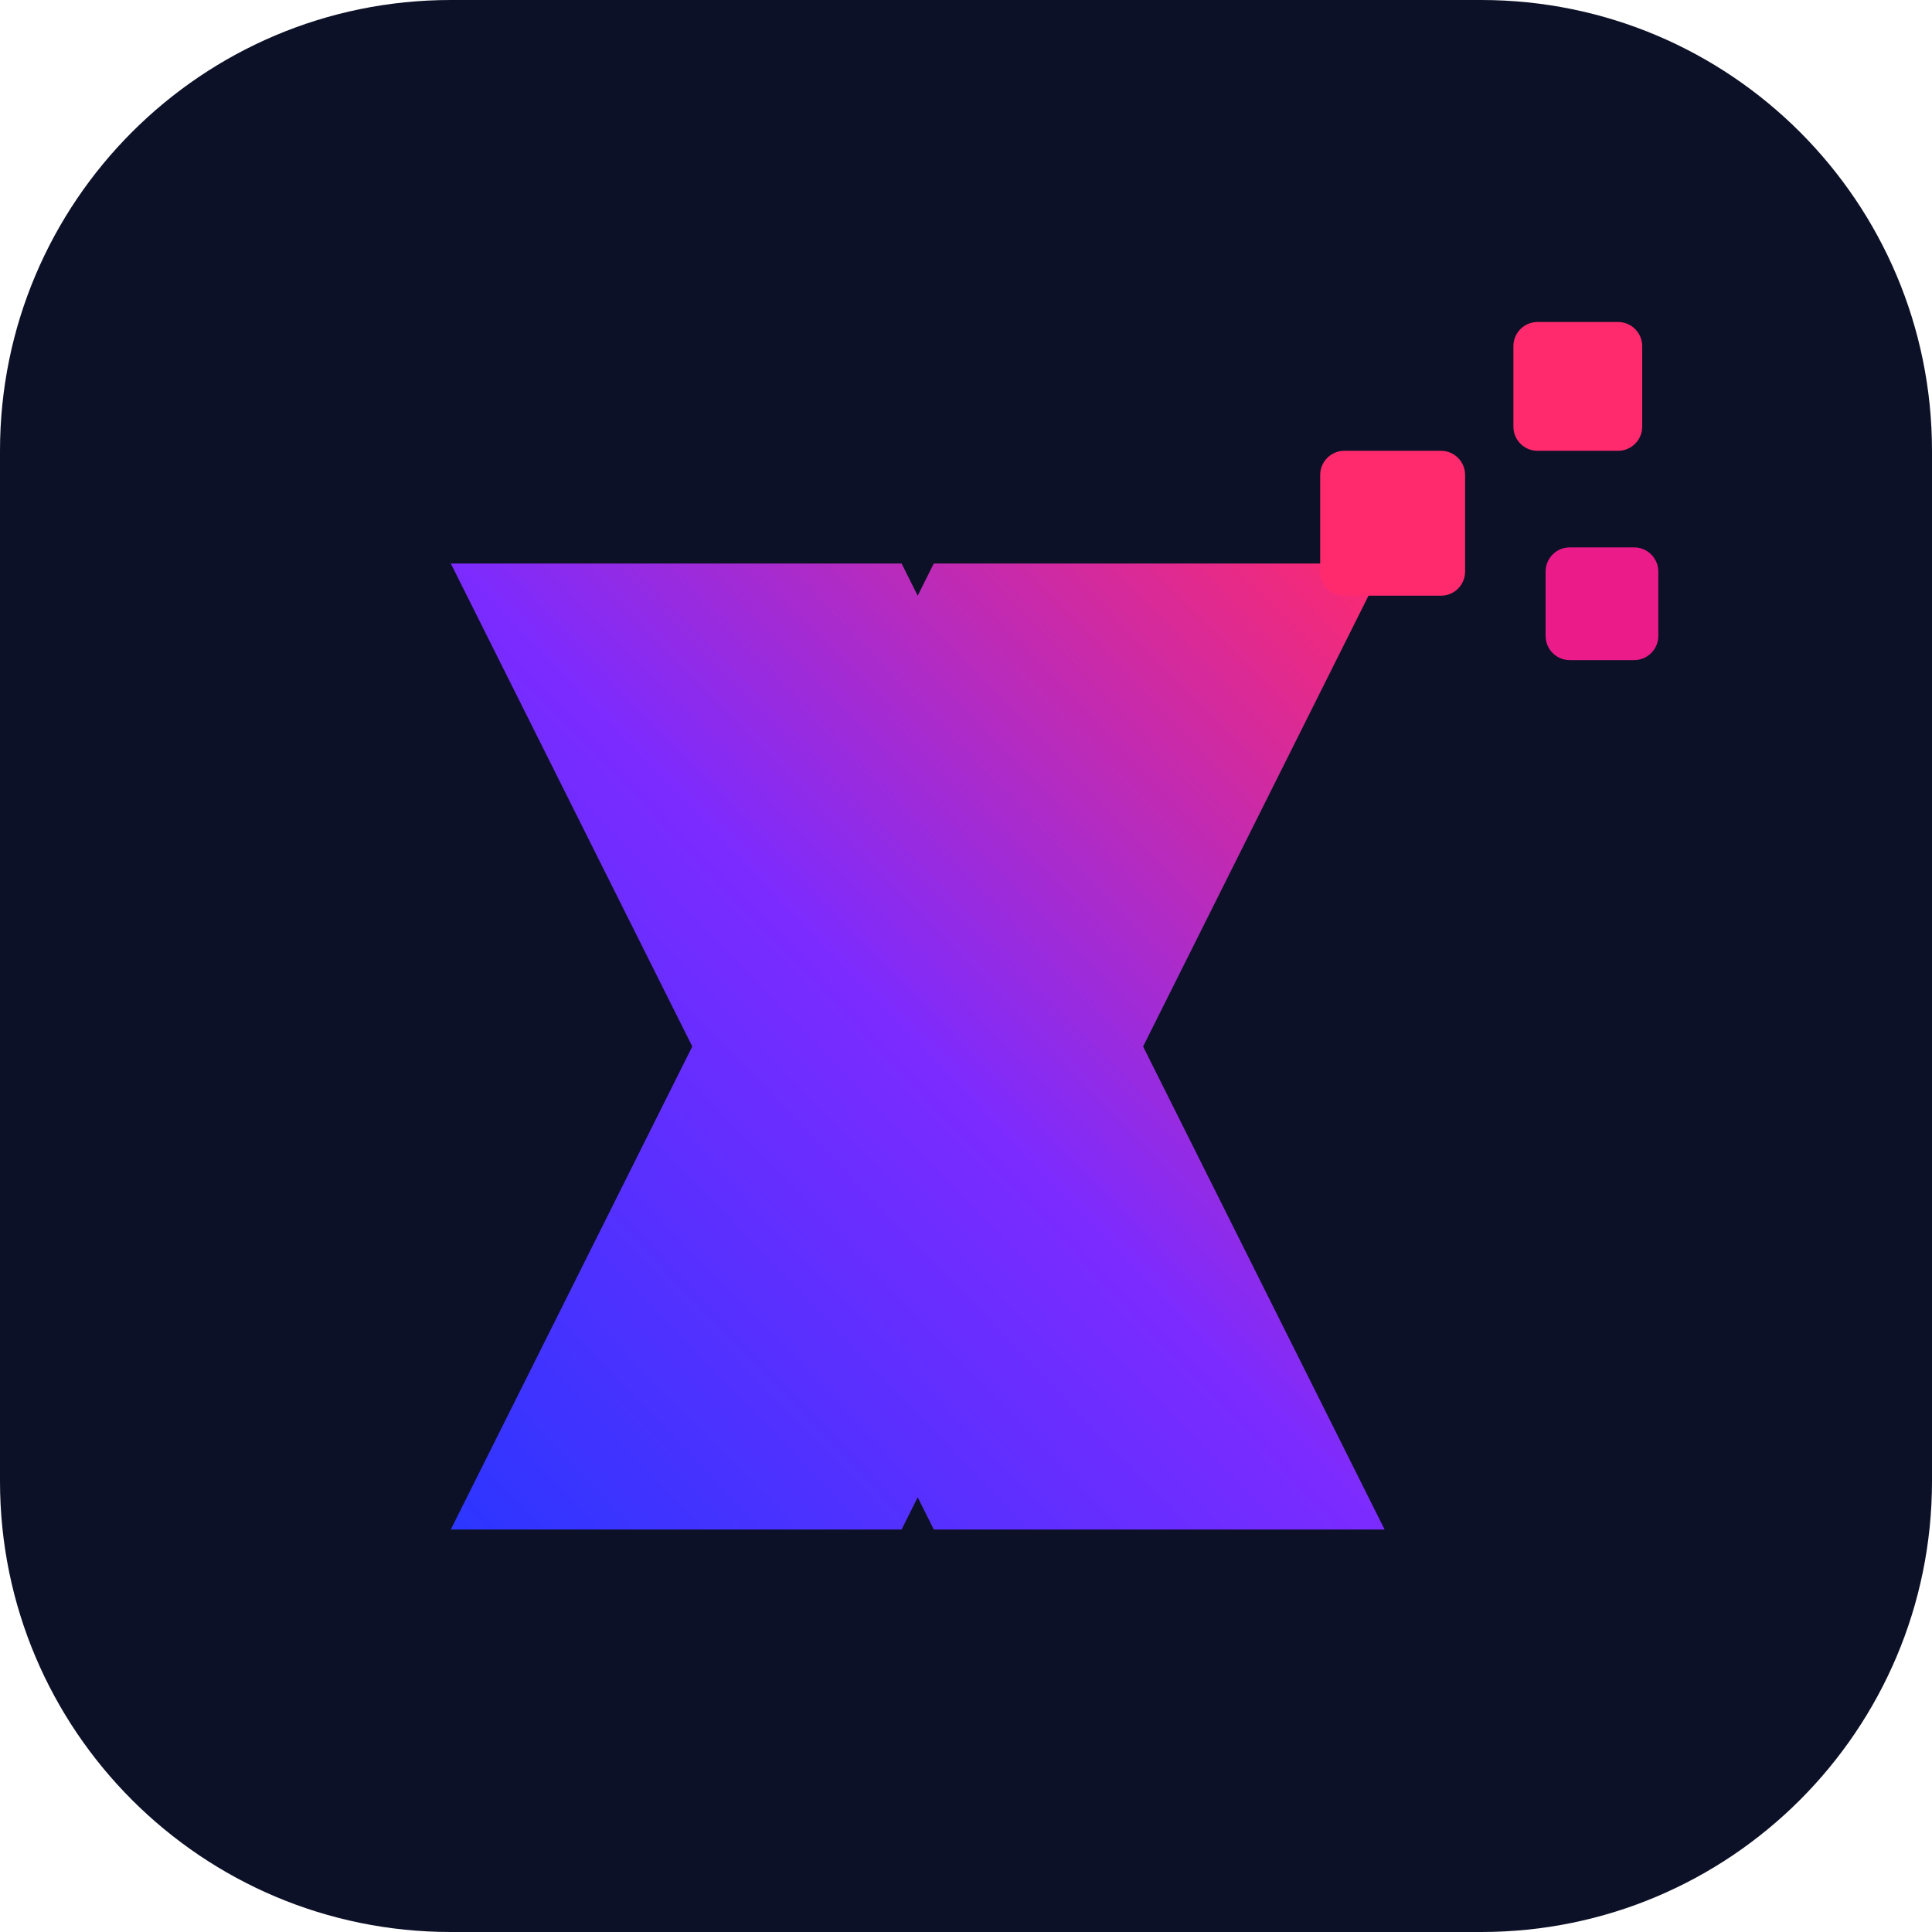
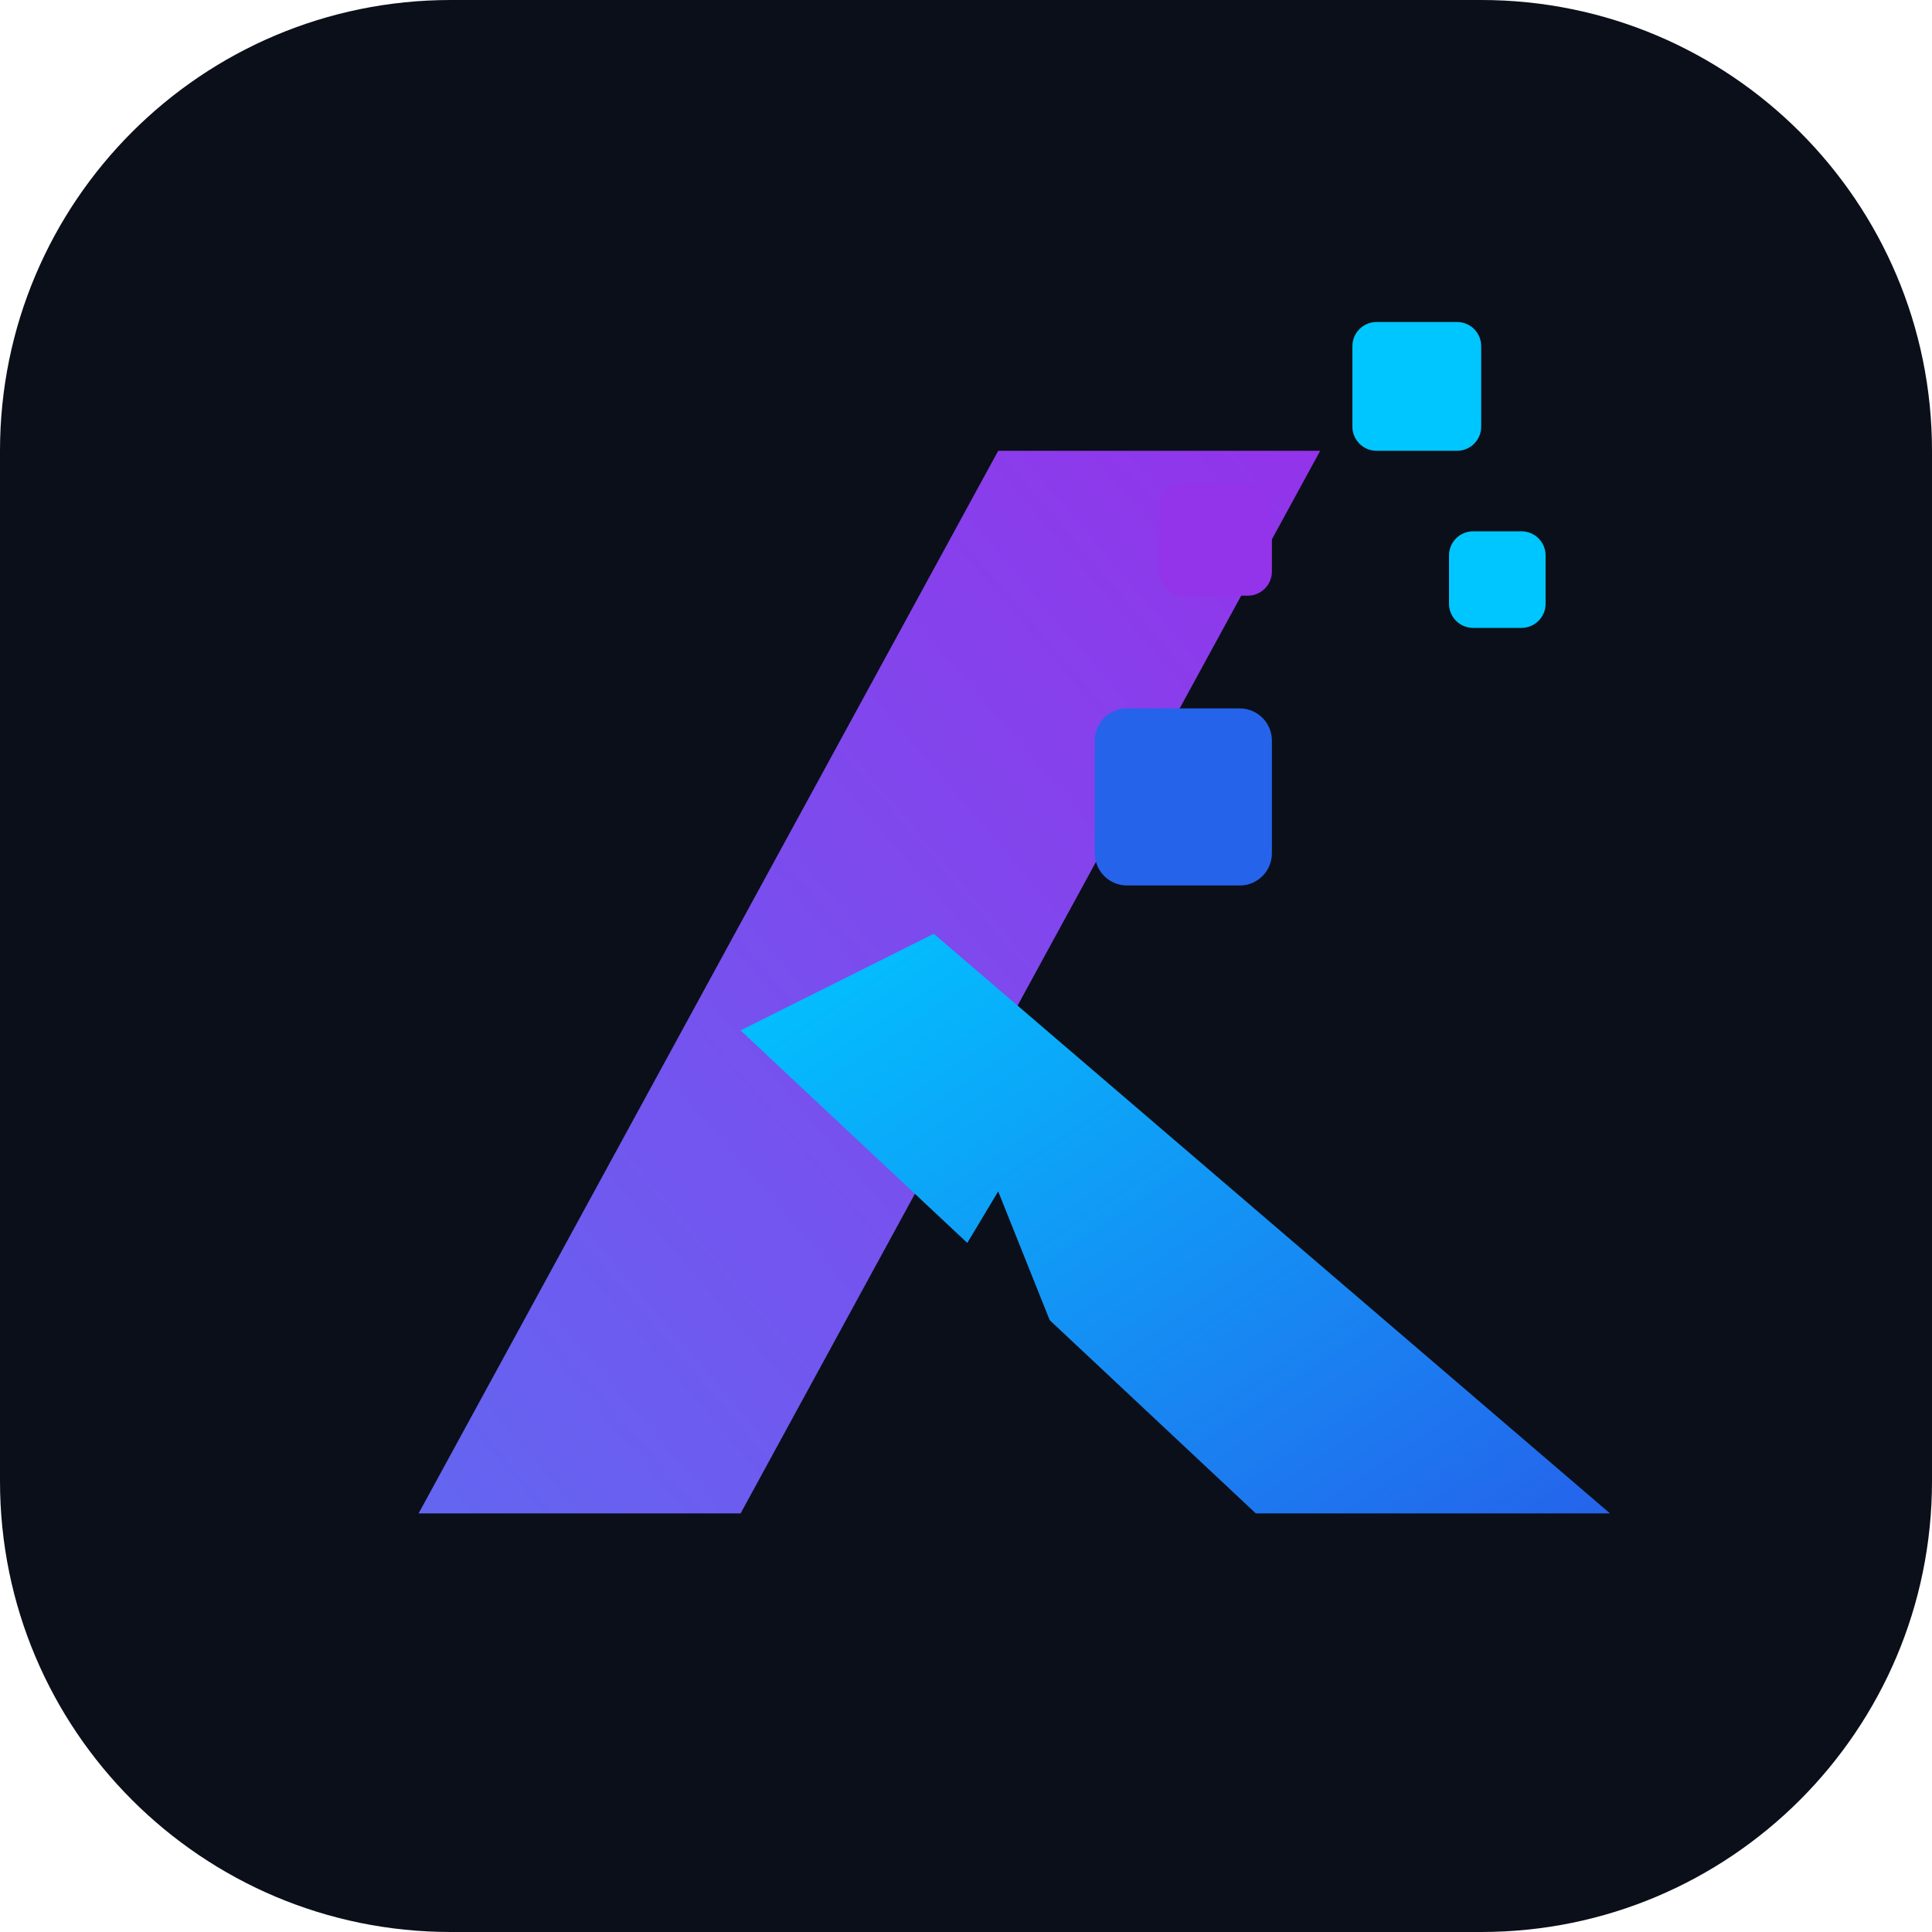
<svg xmlns="http://www.w3.org/2000/svg" viewBox="0 0 120 120" width="100%" height="100%">
  <defs>
-     <linearGradient id="favGrad" x1="0%" y1="100%" x2="100%" y2="0%">
-       <stop offset="0%" stop-color="#2B36FF" />
-       <stop offset="50%" stop-color="#7C2BFF" />
-       <stop offset="100%" stop-color="#FF2A6D" />
+     <linearGradient id="favLegLeft" x1="0%" y1="100%" x2="100%" y2="0%">
+       <stop offset="0%" stop-color="#6366F1" />
+       <stop offset="100%" stop-color="#9333EA" />
+     </linearGradient>
+     <linearGradient id="favLegRight" x1="0%" y1="0%" x2="100%" y2="100%">
+       <stop offset="0%" stop-color="#00C6FF" />
+       <stop offset="100%" stop-color="#2563EB" />
    </linearGradient>
  </defs>
-   <rect width="120" height="120" rx="28" fill="#0D1127" />
-   <g transform="translate(16, 20)">
-     <path d="M 12 75 L 42 15 L 70 15 L 40 75 Z" fill="url(#favGrad)" />
-     <path d="M 12 15 L 42 75 L 70 75 L 40 15 Z" fill="url(#favGrad)" />
-     <rect x="66" y="8" width="9" height="9" fill="#FF2A6D" rx="1.5" />
-     <rect x="78" y="0" width="8" height="8" fill="#FF2A6D" rx="1.5" />
-     <rect x="80" y="14" width="7" height="7" fill="#EC1B8A" rx="1.5" />
+   <rect width="120" height="120" rx="28" fill="#0B0F19" />
+   <g transform="translate(14, 16)">
+     <path d="M 12 78 L 48 12 L 68 12 L 32 78 Z" fill="url(#favLegLeft)" />
+     <path d="M 44 42 L 86 78 L 64 78 L 32 48 Z" fill="url(#favLegRight)" />
+     <polygon points="36,78 48,58 56,78" fill="#0B0F19" />
+     <rect x="70" y="4" width="8" height="8" fill="#00C6FF" rx="1.5" />
+     <rect x="58" y="14" width="7" height="7" fill="#9333EA" rx="1.5" />
+     <rect x="76" y="17" width="6" height="6" fill="#00C6FF" rx="1.5" />
+     <rect x="54" y="28" width="11" height="11" fill="#2563EB" rx="2" />
  </g>
</svg>
